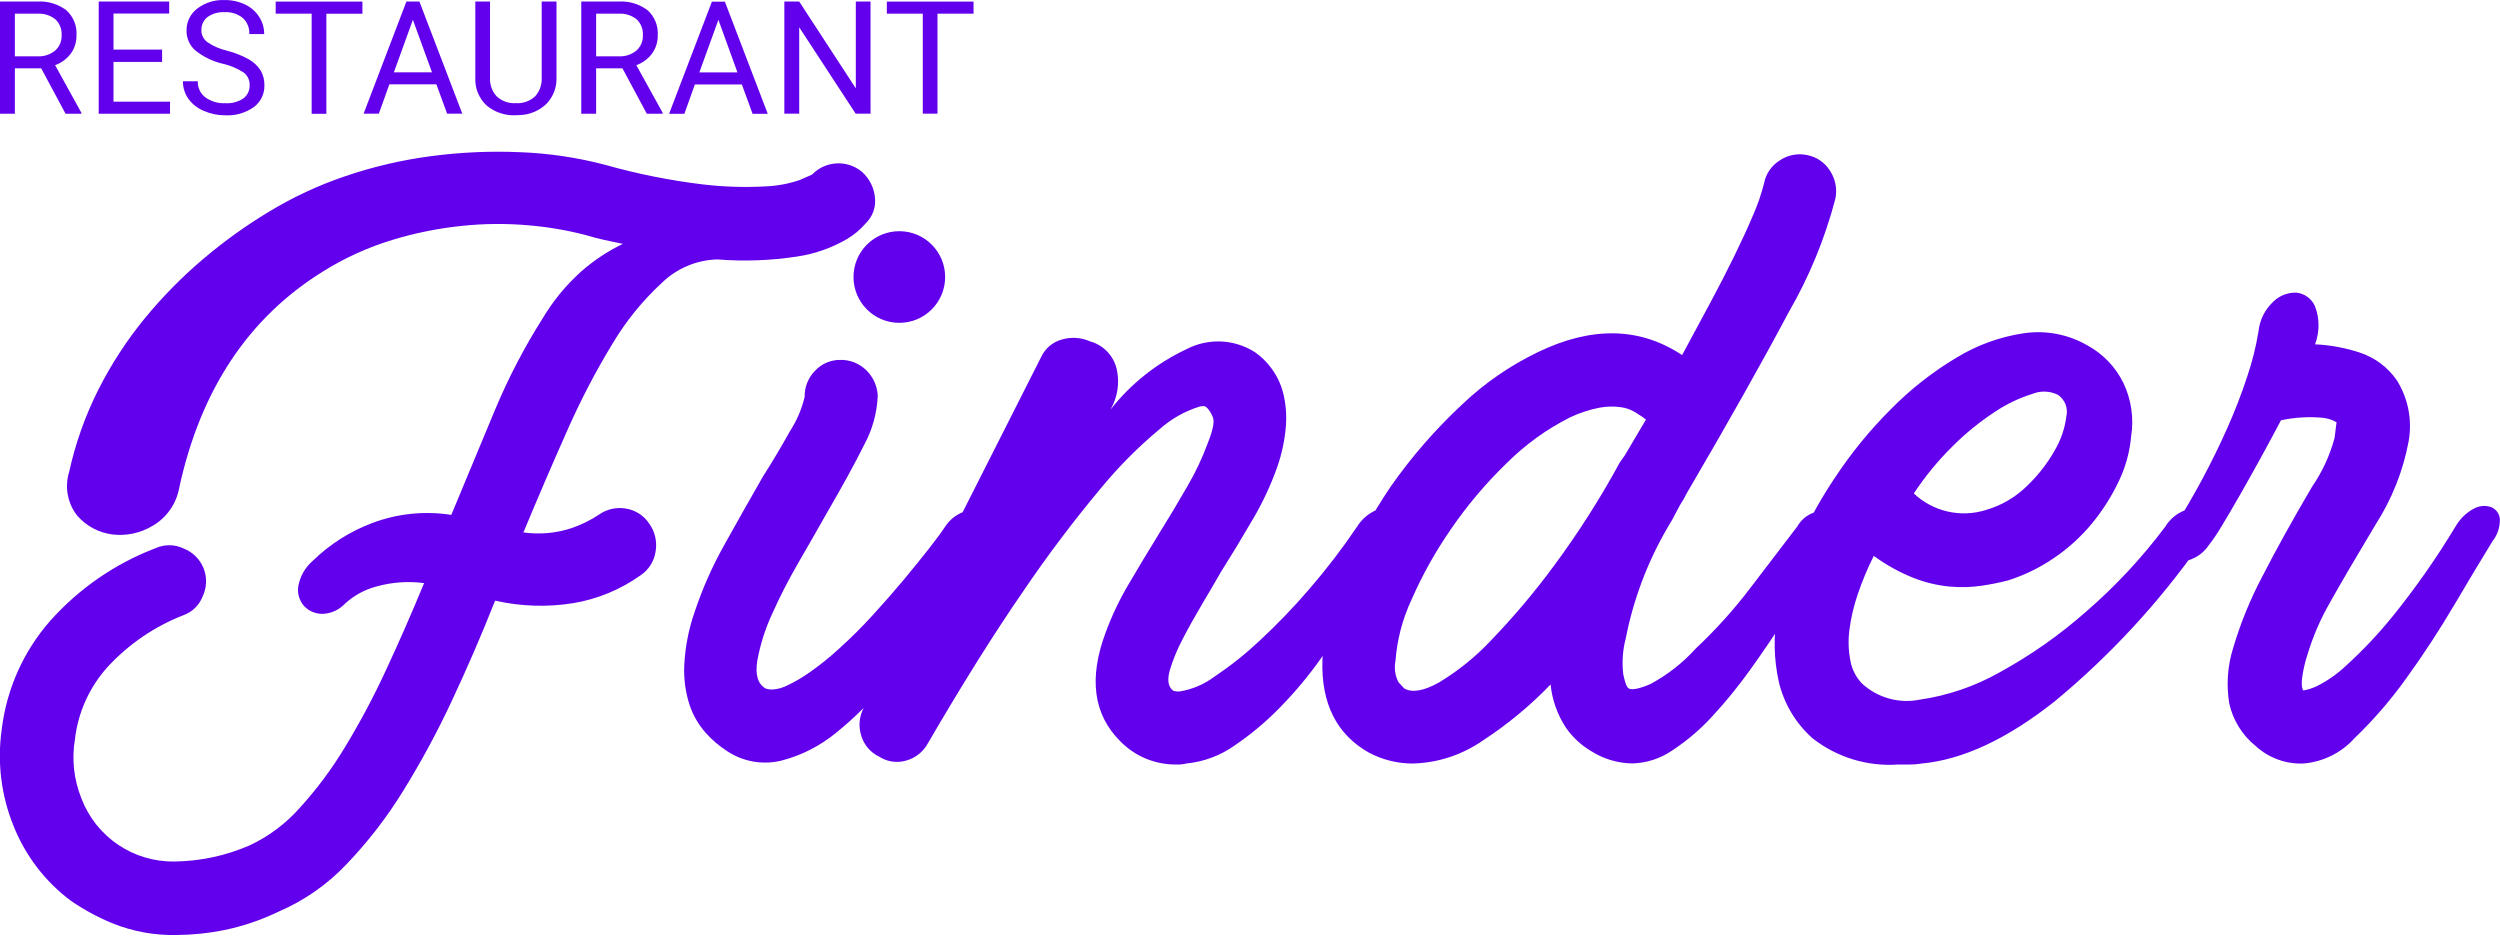
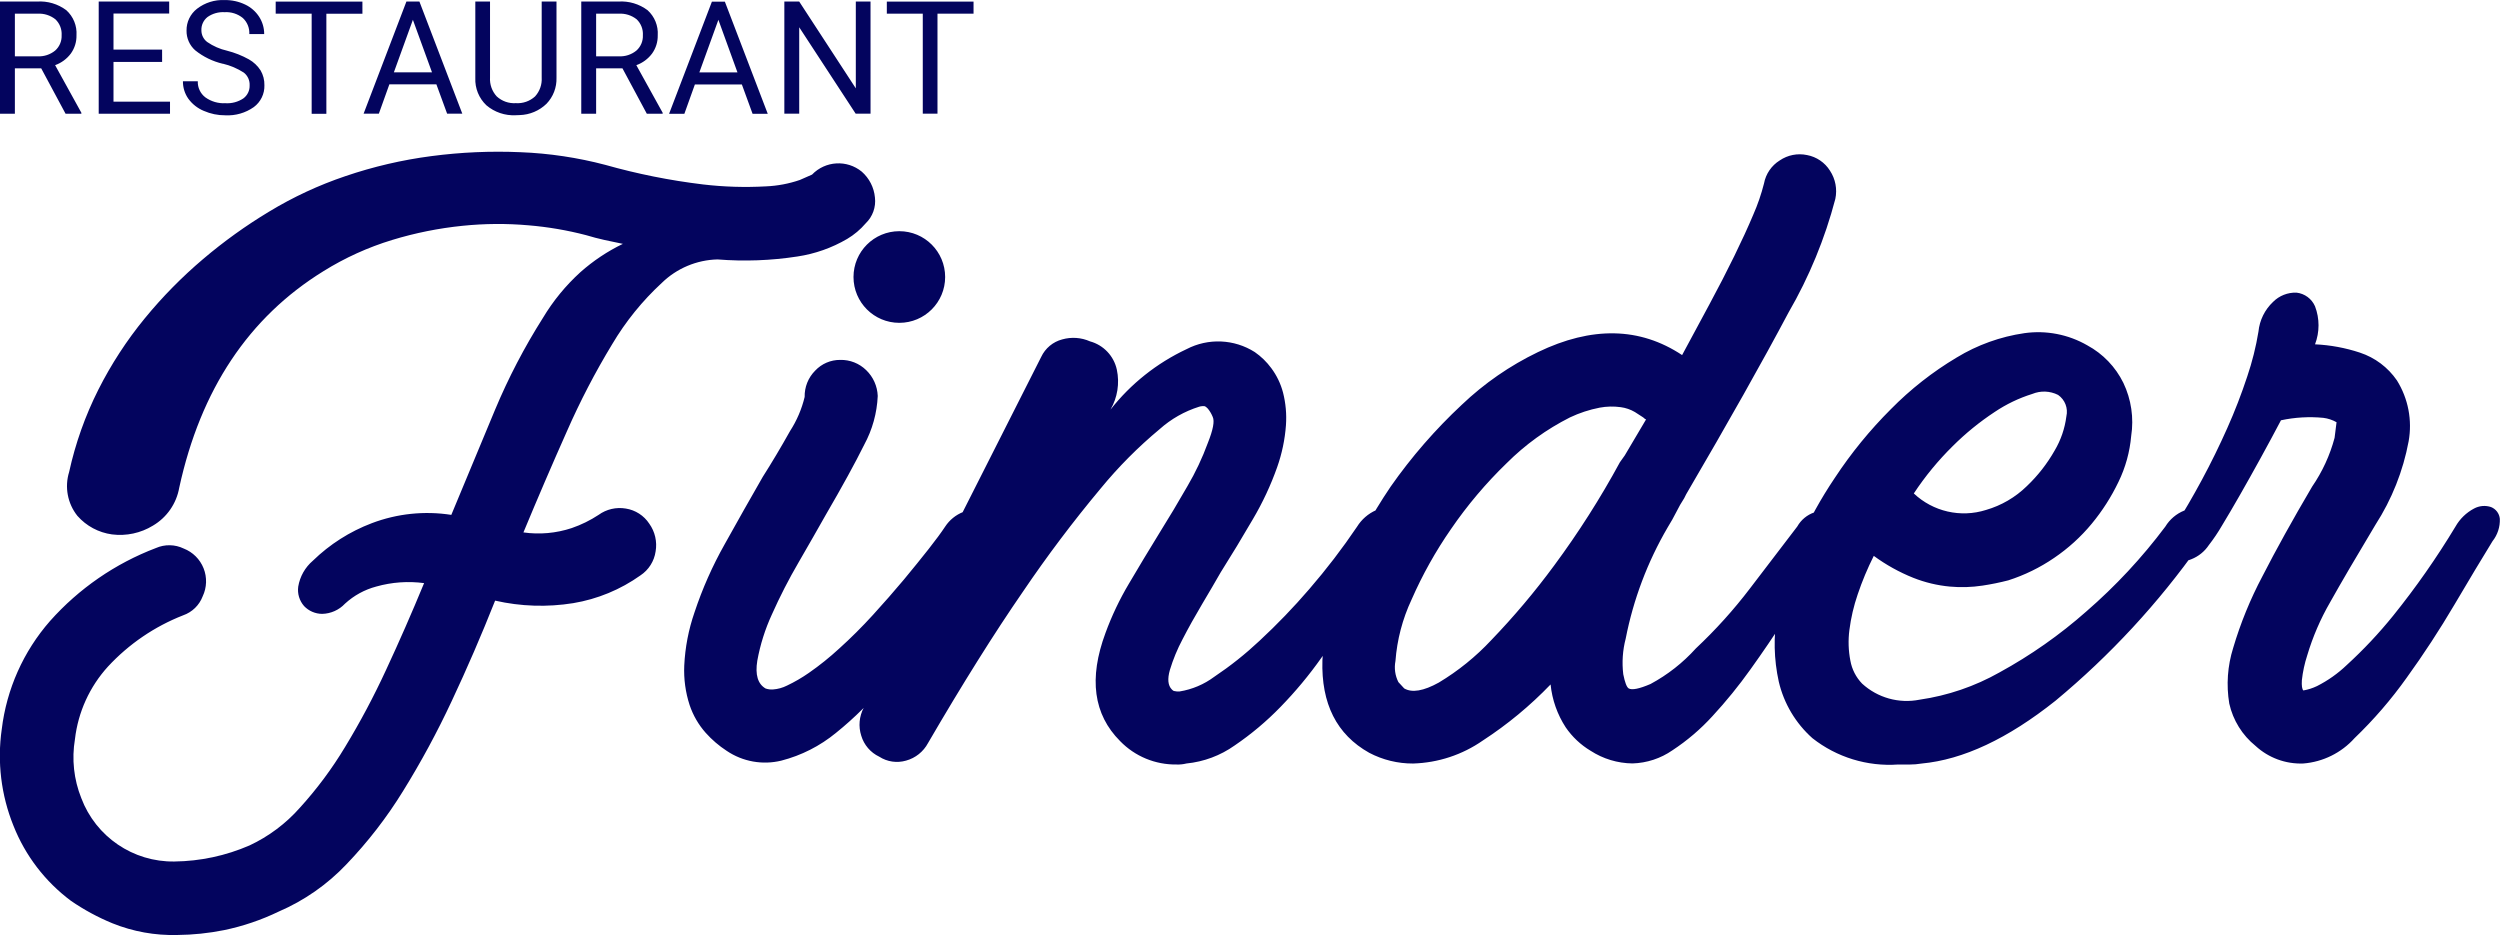
<svg xmlns="http://www.w3.org/2000/svg" width="166.4" height="62.242" viewBox="0 0 166.4 62.242">
  <g id="Grupo_29" data-name="Grupo 29" transform="translate(-97 -12.412)">
-     <path id="Caminho_993" data-name="Caminho 993" d="M3.727-4.1H1.974v3.019H.984V-8.546H3.455a2.925,2.925,0,0,1,1.94.574A2.066,2.066,0,0,1,6.075-6.3,2.009,2.009,0,0,1,5.7-5.086a2.249,2.249,0,0,1-1.048.774L6.4-1.143v.062H5.347Zm-1.753-.8H3.486a1.706,1.706,0,0,0,1.166-.38A1.285,1.285,0,0,0,5.086-6.3a1.353,1.353,0,0,0-.413-1.063,1.747,1.747,0,0,0-1.192-.375H1.974Zm9.8.374H8.538v2.645H12.3v.8H7.554V-8.546h4.691v.8H8.538v2.4h3.235Zm4.047.123A4.628,4.628,0,0,1,13.977-5.3a1.709,1.709,0,0,1-.577-1.31,1.805,1.805,0,0,1,.7-1.458,2.8,2.8,0,0,1,1.833-.577,3.058,3.058,0,0,1,1.371.3,2.255,2.255,0,0,1,.933.82,2.1,2.1,0,0,1,.331,1.143h-.989a1.365,1.365,0,0,0-.431-1.068,1.751,1.751,0,0,0-1.215-.388,1.793,1.793,0,0,0-1.136.321,1.071,1.071,0,0,0-.408.891.963.963,0,0,0,.387.773,3.8,3.8,0,0,0,1.318.578,6.113,6.113,0,0,1,1.456.577,2.209,2.209,0,0,1,.779.736,1.878,1.878,0,0,1,.254.989,1.744,1.744,0,0,1-.707,1.453,3.016,3.016,0,0,1-1.892.546,3.508,3.508,0,0,1-1.435-.295,2.416,2.416,0,0,1-1.028-.807,1.97,1.97,0,0,1-.361-1.164h.989a1.286,1.286,0,0,0,.5,1.069,2.1,2.1,0,0,0,1.335.392A1.935,1.935,0,0,0,17.184-2.1a1.032,1.032,0,0,0,.415-.866,1.014,1.014,0,0,0-.384-.848A4.433,4.433,0,0,0,15.82-4.409Zm9.286-3.332h-2.4v6.659h-.979V-7.741H19.334v-.8h5.772ZM30.03-3.035H26.9l-.7,1.953H25.185l2.85-7.464H28.9l2.855,7.464h-1.01Zm-2.83-.8h2.538L28.466-7.331ZM38.024-8.546v5.075a2.381,2.381,0,0,1-.664,1.728,2.675,2.675,0,0,1-1.787.754l-.261.01a2.794,2.794,0,0,1-1.953-.661,2.365,2.365,0,0,1-.738-1.82V-8.546H33.6v5.055a1.707,1.707,0,0,0,.446,1.259,1.714,1.714,0,0,0,1.271.449,1.726,1.726,0,0,0,1.279-.446,1.7,1.7,0,0,0,.443-1.256v-5.06ZM42.415-4.1H40.662v3.019h-.989V-8.546h2.471a2.925,2.925,0,0,1,1.94.574A2.066,2.066,0,0,1,44.763-6.3a2.009,2.009,0,0,1-.377,1.215,2.249,2.249,0,0,1-1.048.774l1.753,3.168v.062H44.035Zm-1.753-.8h1.512a1.706,1.706,0,0,0,1.166-.38A1.285,1.285,0,0,0,43.774-6.3a1.353,1.353,0,0,0-.413-1.063,1.747,1.747,0,0,0-1.192-.375H40.662Zm9.7,1.871H47.236l-.7,1.953H45.519l2.85-7.464h.861l2.855,7.464h-1.01Zm-2.83-.8h2.538L48.8-7.331ZM58.927-1.082h-.989L54.18-6.834v5.752H53.19V-8.546h.989l3.768,5.778V-8.546h.979Zm6.856-6.659h-2.4v6.659h-.979V-7.741H60.011v-.8h5.772Z" transform="translate(96.016 21.061)" fill="#6200ee" />
-     <path id="Caminho_994" data-name="Caminho 994" d="M20.869,33.644a11.435,11.435,0,0,1,3.926-2.5,10.4,10.4,0,0,1,5.289-.552L33,23.585a41.012,41.012,0,0,1,3.18-6.1,13.48,13.48,0,0,1,2.5-3.05,12.354,12.354,0,0,1,2.823-1.882q-.649-.13-1.233-.26t-1.233-.324a22.673,22.673,0,0,0-3.8-.649,23.2,23.2,0,0,0-4.413.032,24.515,24.515,0,0,0-4.673.941,19.263,19.263,0,0,0-4.575,2.077q-7.463,4.608-9.6,14.407a3.662,3.662,0,0,1-1.752,2.531,4.2,4.2,0,0,1-2.726.584,3.739,3.739,0,0,1-2.3-1.233,3.174,3.174,0,0,1-.552-2.92,23.251,23.251,0,0,1,1.947-5.484,25.826,25.826,0,0,1,3.083-4.737,30.627,30.627,0,0,1,3.894-3.959,33.323,33.323,0,0,1,4.38-3.147,25.558,25.558,0,0,1,5.094-2.369,29.642,29.642,0,0,1,5.711-1.33,34.028,34.028,0,0,1,5.938-.26,26.114,26.114,0,0,1,5.646.844,42.583,42.583,0,0,0,6.49,1.3,24.178,24.178,0,0,0,4.186.13A7.958,7.958,0,0,0,53.284,8.3q.681-.292.811-.357a2.444,2.444,0,0,1,3.31-.195,2.61,2.61,0,0,1,.876,1.72,2.043,2.043,0,0,1-.617,1.72,4.917,4.917,0,0,1-1.233,1.038,9.266,9.266,0,0,1-3.31,1.168,22.9,22.9,0,0,1-5.321.195,5.506,5.506,0,0,0-3.7,1.558,18.143,18.143,0,0,0-3.31,4.088,49.707,49.707,0,0,0-3.018,5.808q-1.46,3.277-2.888,6.717A7.057,7.057,0,0,0,38.1,31.47a7.952,7.952,0,0,0,1.785-.876,2.4,2.4,0,0,1,1.817-.422,2.291,2.291,0,0,1,1.558,1.006,2.452,2.452,0,0,1,.422,1.85,2.309,2.309,0,0,1-1.006,1.59,10.776,10.776,0,0,1-4.478,1.85A13.641,13.641,0,0,1,33,36.3q-1.363,3.439-2.888,6.684a57.827,57.827,0,0,1-3.245,6,29.02,29.02,0,0,1-3.764,4.867,13.642,13.642,0,0,1-4.51,3.147,15.687,15.687,0,0,1-3.634,1.233,16.578,16.578,0,0,1-3.115.324,10.761,10.761,0,0,1-4.316-.779,14.778,14.778,0,0,1-2.758-1.493,11.524,11.524,0,0,1-3.829-5,12.431,12.431,0,0,1-.779-6.425,13.356,13.356,0,0,1,3.212-7.2A18,18,0,0,1,10.421,32.8a2.212,2.212,0,0,1,1.85.032,2.339,2.339,0,0,1,1.265,3.18,2.144,2.144,0,0,1-1.3,1.265,13.543,13.543,0,0,0-5,3.407A8.65,8.65,0,0,0,5.034,45.52a7.3,7.3,0,0,0,.422,3.926,6.519,6.519,0,0,0,6.2,4.218,12.932,12.932,0,0,0,5-1.071,10.312,10.312,0,0,0,3.342-2.5,25.674,25.674,0,0,0,3.018-4.056,51.413,51.413,0,0,0,2.726-5.127q1.3-2.791,2.531-5.776a7.9,7.9,0,0,0-3.18.227A4.967,4.967,0,0,0,23.01,36.5a2.152,2.152,0,0,1-1.525.681,1.67,1.67,0,0,1-1.2-.519,1.624,1.624,0,0,1-.389-1.3A2.888,2.888,0,0,1,20.869,33.644ZM48.417,46.3a7,7,0,0,1-1.4-1.2,5.338,5.338,0,0,1-1.071-1.85,7.435,7.435,0,0,1-.357-2.628,12.616,12.616,0,0,1,.681-3.537,25.661,25.661,0,0,1,2.012-4.543q1.3-2.336,2.531-4.478.909-1.428,1.817-3.05a7.365,7.365,0,0,0,.973-2.271,2.4,2.4,0,0,1,.7-1.752,2.262,2.262,0,0,1,1.666-.714,2.392,2.392,0,0,1,1.729.681,2.519,2.519,0,0,1,.769,1.72,7.487,7.487,0,0,1-.9,3.245q-.9,1.817-2.562,4.673-.768,1.363-1.8,3.147a35.935,35.935,0,0,0-1.781,3.472,12.827,12.827,0,0,0-.973,3.083q-.227,1.4.552,1.85a1.229,1.229,0,0,0,.487.065,2.48,2.48,0,0,0,.941-.26,10.109,10.109,0,0,0,1.453-.844,18.9,18.9,0,0,0,2.021-1.622q1.153-1.038,2.247-2.239T60.2,34.909q.941-1.136,1.655-2.044t1.1-1.493a2.549,2.549,0,0,1,1.2-.973,1.393,1.393,0,0,1,1.071.032,1.03,1.03,0,0,1,.552.811,1.855,1.855,0,0,1-.487,1.363,16.153,16.153,0,0,0-1.168,1.882q-.844,1.493-2.142,3.375t-2.914,3.861A22.141,22.141,0,0,1,55.69,45.1a9.436,9.436,0,0,1-3.641,1.85A4.568,4.568,0,0,1,48.417,46.3Zm14.537-31.54a3.05,3.05,0,1,1-6.1,0,3.05,3.05,0,1,1,6.1,0ZM78.367,47.207A5.128,5.128,0,0,1,74.6,45.65q-2.661-2.661-.973-7.2a19.52,19.52,0,0,1,1.558-3.277q.973-1.655,2.012-3.342.973-1.558,1.882-3.147a17.761,17.761,0,0,0,1.363-2.888q.519-1.3.324-1.72a2.126,2.126,0,0,0-.324-.552.923.923,0,0,0-.195-.162.906.906,0,0,0-.389.032,7.158,7.158,0,0,0-2.628,1.493A29.375,29.375,0,0,0,73.3,28.842a85.685,85.685,0,0,0-5.159,6.847q-2.888,4.186-6.327,10.091a2.365,2.365,0,0,1-1.46,1.168,2.17,2.17,0,0,1-1.785-.26,2.257,2.257,0,0,1-1.2-1.4,2.4,2.4,0,0,1,.162-1.85L69.346,20.081a2.145,2.145,0,0,1,1.4-1.168,2.727,2.727,0,0,1,1.85.13,2.5,2.5,0,0,1,1.785,1.882,3.74,3.74,0,0,1-.422,2.661,14.01,14.01,0,0,1,5.062-4.024,4.55,4.55,0,0,1,4.543.195,4.659,4.659,0,0,1,1.1,1.071,4.713,4.713,0,0,1,.779,1.622,6.841,6.841,0,0,1,.195,2.174,10.739,10.739,0,0,1-.584,2.791,19.848,19.848,0,0,1-1.622,3.472q-1.038,1.785-2.142,3.537-.519.909-1.233,2.109t-1.3,2.336a11.426,11.426,0,0,0-.844,2.044q-.26.909.13,1.3a.508.508,0,0,0,.13.1,1.273,1.273,0,0,0,.389.032,5.271,5.271,0,0,0,2.3-.973,23.485,23.485,0,0,0,3.018-2.4,42.443,42.443,0,0,0,3.31-3.439,43.833,43.833,0,0,0,3.18-4.153,2.835,2.835,0,0,1,1.265-1.1,1.314,1.314,0,0,1,1.1-.032,1,1,0,0,1,.487.844,2.269,2.269,0,0,1-.519,1.46q-.195.324-.844,1.493t-1.622,2.726Q89.269,38.316,88,40.1a27.042,27.042,0,0,1-2.726,3.277,19.571,19.571,0,0,1-3.05,2.563,6.686,6.686,0,0,1-3.212,1.2A2.277,2.277,0,0,1,78.367,47.207ZM94.1,47.142a6.2,6.2,0,0,1-2.92-.714q-3.245-1.817-3.115-6.165a15.887,15.887,0,0,1,1.265-5.451,33.794,33.794,0,0,1,3.277-6.1,34.58,34.58,0,0,1,4.737-5.451,19.8,19.8,0,0,1,5.062-3.5q5.386-2.6,9.6.195l1.817-3.375q.909-1.687,1.655-3.212t1.265-2.758a13.24,13.24,0,0,0,.714-2.077A2.3,2.3,0,0,1,118.505,7a2.359,2.359,0,0,1,1.817-.357,2.3,2.3,0,0,1,1.525,1.038,2.48,2.48,0,0,1,.357,1.882,30.509,30.509,0,0,1-3.115,7.56q-2.6,4.9-6.814,12.1l-.13.26a8.488,8.488,0,0,0-.519.909q-.26.519-.584,1.038a23.666,23.666,0,0,0-2.791,7.4,6.369,6.369,0,0,0-.162,2.369q.162.811.357.941.324.195,1.46-.292a11.231,11.231,0,0,0,3.018-2.369,32.4,32.4,0,0,0,3.6-3.991q1.72-2.239,3.147-4.121a2.071,2.071,0,0,1,1.136-.941,1.392,1.392,0,0,1,1.038.065,1.12,1.12,0,0,1,.552.779,1.755,1.755,0,0,1-.389,1.33,20.182,20.182,0,0,0-1.33,1.979q-.811,1.33-1.85,2.953t-2.271,3.342a31.6,31.6,0,0,1-2.531,3.115,14.034,14.034,0,0,1-2.661,2.271,4.918,4.918,0,0,1-2.661.876,5.241,5.241,0,0,1-2.791-.844,5.325,5.325,0,0,1-1.655-1.558,6.418,6.418,0,0,1-1.006-2.855,25.651,25.651,0,0,1-4.51,3.732A8.559,8.559,0,0,1,94.1,47.142Zm15.51-22.908q-.065,0-.195-.13-.195-.13-.552-.357a2.524,2.524,0,0,0-.941-.324,4.389,4.389,0,0,0-1.4.032,8.314,8.314,0,0,0-1.979.649,16.449,16.449,0,0,0-4.218,3.05,28.539,28.539,0,0,0-3.7,4.38,27.838,27.838,0,0,0-2.628,4.7,11.707,11.707,0,0,0-1.071,4.088,2.186,2.186,0,0,0,.195,1.4q.26.292.389.422.779.454,2.3-.389A16.136,16.136,0,0,0,99.3,38.933a49.379,49.379,0,0,0,4.186-4.965,58.288,58.288,0,0,0,4.38-6.879l.324-.454ZM126.39,47.207a8.277,8.277,0,0,1-5.711-1.752,7.254,7.254,0,0,1-2.239-3.764,11.657,11.657,0,0,1-.1-4.51,19.247,19.247,0,0,1,1.428-4.7,28.027,28.027,0,0,1,2.4-4.348,28.988,28.988,0,0,1,3.732-4.575,21.829,21.829,0,0,1,4.381-3.439,11.993,11.993,0,0,1,4.51-1.622,6.555,6.555,0,0,1,4.186.811,5.691,5.691,0,0,1,2.4,2.5,6.051,6.051,0,0,1,.519,3.537,8.7,8.7,0,0,1-.844,3.05,13.577,13.577,0,0,1-1.785,2.791,11.931,11.931,0,0,1-2.5,2.271,11.742,11.742,0,0,1-3.05,1.493A16.834,16.834,0,0,1,132,35.3a8.971,8.971,0,0,1-2.174.065,8.832,8.832,0,0,1-2.434-.584,11.965,11.965,0,0,1-2.628-1.46,19.6,19.6,0,0,0-1.071,2.563,11.949,11.949,0,0,0-.552,2.369,6.381,6.381,0,0,0,.065,2.044,2.939,2.939,0,0,0,.779,1.525,4.394,4.394,0,0,0,3.829,1.071,15.247,15.247,0,0,0,5.321-1.817,31.725,31.725,0,0,0,5.776-4.056,36.148,36.148,0,0,0,5.257-5.646,2.619,2.619,0,0,1,1.265-1.071,1.379,1.379,0,0,1,1.1,0,1,1,0,0,1,.487.844,2.164,2.164,0,0,1-.584,1.46,53.708,53.708,0,0,1-9.572,10.351q-4.77,3.8-8.923,4.186a4.729,4.729,0,0,1-.779.065Zm1.038-18.041a4.862,4.862,0,0,0,4.8,1.1,6.442,6.442,0,0,0,2.726-1.59,10.223,10.223,0,0,0,1.85-2.369,5.918,5.918,0,0,0,.779-2.271,1.363,1.363,0,0,0-.552-1.428,2.066,2.066,0,0,0-1.72-.065,9.622,9.622,0,0,0-2.5,1.2,17.893,17.893,0,0,0-2.791,2.271A19.524,19.524,0,0,0,127.428,29.166Zm17.36,2.206q.909-1.428,1.817-3.115t1.687-3.439a36.1,36.1,0,0,0,1.33-3.439,18.725,18.725,0,0,0,.746-2.985,3.142,3.142,0,0,1,.973-1.979A2.1,2.1,0,0,1,152.9,15.8a1.529,1.529,0,0,1,1.233.909,3.547,3.547,0,0,1,0,2.531,11.159,11.159,0,0,1,2.985.552,4.818,4.818,0,0,1,2.466,1.85,5.751,5.751,0,0,1,.779,4.056,15.49,15.49,0,0,1-2.206,5.549q-1.947,3.245-3.018,5.159a16.451,16.451,0,0,0-1.525,3.537,8.228,8.228,0,0,0-.357,1.655q-.032.552.1.681a3.483,3.483,0,0,0,.909-.292,8.236,8.236,0,0,0,1.979-1.4,30.037,30.037,0,0,0,3.083-3.277,53.436,53.436,0,0,0,4.153-5.938,3.065,3.065,0,0,1,1.233-1.2,1.428,1.428,0,0,1,1.136-.1.936.936,0,0,1,.584.779,2.263,2.263,0,0,1-.487,1.493q-1.038,1.687-2.531,4.218t-3.18,4.867a28.392,28.392,0,0,1-3.472,4.024,5.134,5.134,0,0,1-3.407,1.687,4.436,4.436,0,0,1-3.18-1.168,5.037,5.037,0,0,1-1.752-2.823,7.965,7.965,0,0,1,.26-3.7,25.8,25.8,0,0,1,1.947-4.77q1.363-2.661,3.31-5.97a10.5,10.5,0,0,0,1.493-3.245q.13-.973.13-1.038a2.353,2.353,0,0,0-.876-.292,9.257,9.257,0,0,0-2.823.162q-.649,1.233-1.363,2.531t-1.363,2.434q-.649,1.136-1.2,2.044a11.628,11.628,0,0,1-.876,1.3,2.49,2.49,0,0,1-1.168.941,1.5,1.5,0,0,1-1.1.032.854.854,0,0,1-.519-.746A2.429,2.429,0,0,1,144.788,31.373Z" transform="translate(96.955 16.09)" fill="#6200ee" />
+     <path id="Caminho_993" data-name="Caminho 993" d="M3.727-4.1H1.974v3.019H.984V-8.546H3.455a2.925,2.925,0,0,1,1.94.574A2.066,2.066,0,0,1,6.075-6.3,2.009,2.009,0,0,1,5.7-5.086a2.249,2.249,0,0,1-1.048.774L6.4-1.143v.062H5.347Zm-1.753-.8H3.486a1.706,1.706,0,0,0,1.166-.38A1.285,1.285,0,0,0,5.086-6.3a1.353,1.353,0,0,0-.413-1.063,1.747,1.747,0,0,0-1.192-.375H1.974Zm9.8.374H8.538v2.645H12.3v.8H7.554V-8.546h4.691v.8H8.538v2.4h3.235Zm4.047.123A4.628,4.628,0,0,1,13.977-5.3a1.709,1.709,0,0,1-.577-1.31,1.805,1.805,0,0,1,.7-1.458,2.8,2.8,0,0,1,1.833-.577,3.058,3.058,0,0,1,1.371.3,2.255,2.255,0,0,1,.933.82,2.1,2.1,0,0,1,.331,1.143h-.989a1.365,1.365,0,0,0-.431-1.068,1.751,1.751,0,0,0-1.215-.388,1.793,1.793,0,0,0-1.136.321,1.071,1.071,0,0,0-.408.891.963.963,0,0,0,.387.773,3.8,3.8,0,0,0,1.318.578,6.113,6.113,0,0,1,1.456.577,2.209,2.209,0,0,1,.779.736,1.878,1.878,0,0,1,.254.989,1.744,1.744,0,0,1-.707,1.453,3.016,3.016,0,0,1-1.892.546,3.508,3.508,0,0,1-1.435-.295,2.416,2.416,0,0,1-1.028-.807,1.97,1.97,0,0,1-.361-1.164h.989a1.286,1.286,0,0,0,.5,1.069,2.1,2.1,0,0,0,1.335.392A1.935,1.935,0,0,0,17.184-2.1a1.032,1.032,0,0,0,.415-.866,1.014,1.014,0,0,0-.384-.848A4.433,4.433,0,0,0,15.82-4.409Zm9.286-3.332h-2.4v6.659h-.979V-7.741H19.334v-.8h5.772ZM30.03-3.035H26.9l-.7,1.953H25.185l2.85-7.464H28.9l2.855,7.464h-1.01Zm-2.83-.8h2.538L28.466-7.331ZM38.024-8.546v5.075a2.381,2.381,0,0,1-.664,1.728,2.675,2.675,0,0,1-1.787.754l-.261.01a2.794,2.794,0,0,1-1.953-.661,2.365,2.365,0,0,1-.738-1.82V-8.546H33.6v5.055a1.707,1.707,0,0,0,.446,1.259,1.714,1.714,0,0,0,1.271.449,1.726,1.726,0,0,0,1.279-.446,1.7,1.7,0,0,0,.443-1.256v-5.06ZM42.415-4.1H40.662v3.019h-.989V-8.546h2.471a2.925,2.925,0,0,1,1.94.574A2.066,2.066,0,0,1,44.763-6.3a2.009,2.009,0,0,1-.377,1.215,2.249,2.249,0,0,1-1.048.774l1.753,3.168v.062H44.035Zm-1.753-.8h1.512a1.706,1.706,0,0,0,1.166-.38A1.285,1.285,0,0,0,43.774-6.3a1.353,1.353,0,0,0-.413-1.063,1.747,1.747,0,0,0-1.192-.375H40.662Zm9.7,1.871H47.236l-.7,1.953H45.519l2.85-7.464h.861l2.855,7.464h-1.01Zm-2.83-.8h2.538L48.8-7.331ZM58.927-1.082h-.989L54.18-6.834v5.752H53.19V-8.546h.989l3.768,5.778V-8.546h.979Zm6.856-6.659h-2.4v6.659h-.979V-7.741H60.011v-.8h5.772Z" transform="translate(96.016 21.061)" fill="#03045e" />
+     <path id="Caminho_994" data-name="Caminho 994" d="M20.869,33.644a11.435,11.435,0,0,1,3.926-2.5,10.4,10.4,0,0,1,5.289-.552L33,23.585a41.012,41.012,0,0,1,3.18-6.1,13.48,13.48,0,0,1,2.5-3.05,12.354,12.354,0,0,1,2.823-1.882q-.649-.13-1.233-.26t-1.233-.324a22.673,22.673,0,0,0-3.8-.649,23.2,23.2,0,0,0-4.413.032,24.515,24.515,0,0,0-4.673.941,19.263,19.263,0,0,0-4.575,2.077q-7.463,4.608-9.6,14.407a3.662,3.662,0,0,1-1.752,2.531,4.2,4.2,0,0,1-2.726.584,3.739,3.739,0,0,1-2.3-1.233,3.174,3.174,0,0,1-.552-2.92,23.251,23.251,0,0,1,1.947-5.484,25.826,25.826,0,0,1,3.083-4.737,30.627,30.627,0,0,1,3.894-3.959,33.323,33.323,0,0,1,4.38-3.147,25.558,25.558,0,0,1,5.094-2.369,29.642,29.642,0,0,1,5.711-1.33,34.028,34.028,0,0,1,5.938-.26,26.114,26.114,0,0,1,5.646.844,42.583,42.583,0,0,0,6.49,1.3,24.178,24.178,0,0,0,4.186.13A7.958,7.958,0,0,0,53.284,8.3q.681-.292.811-.357a2.444,2.444,0,0,1,3.31-.195,2.61,2.61,0,0,1,.876,1.72,2.043,2.043,0,0,1-.617,1.72,4.917,4.917,0,0,1-1.233,1.038,9.266,9.266,0,0,1-3.31,1.168,22.9,22.9,0,0,1-5.321.195,5.506,5.506,0,0,0-3.7,1.558,18.143,18.143,0,0,0-3.31,4.088,49.707,49.707,0,0,0-3.018,5.808q-1.46,3.277-2.888,6.717A7.057,7.057,0,0,0,38.1,31.47a7.952,7.952,0,0,0,1.785-.876,2.4,2.4,0,0,1,1.817-.422,2.291,2.291,0,0,1,1.558,1.006,2.452,2.452,0,0,1,.422,1.85,2.309,2.309,0,0,1-1.006,1.59,10.776,10.776,0,0,1-4.478,1.85A13.641,13.641,0,0,1,33,36.3q-1.363,3.439-2.888,6.684a57.827,57.827,0,0,1-3.245,6,29.02,29.02,0,0,1-3.764,4.867,13.642,13.642,0,0,1-4.51,3.147,15.687,15.687,0,0,1-3.634,1.233,16.578,16.578,0,0,1-3.115.324,10.761,10.761,0,0,1-4.316-.779,14.778,14.778,0,0,1-2.758-1.493,11.524,11.524,0,0,1-3.829-5,12.431,12.431,0,0,1-.779-6.425,13.356,13.356,0,0,1,3.212-7.2A18,18,0,0,1,10.421,32.8a2.212,2.212,0,0,1,1.85.032,2.339,2.339,0,0,1,1.265,3.18,2.144,2.144,0,0,1-1.3,1.265,13.543,13.543,0,0,0-5,3.407A8.65,8.65,0,0,0,5.034,45.52a7.3,7.3,0,0,0,.422,3.926,6.519,6.519,0,0,0,6.2,4.218,12.932,12.932,0,0,0,5-1.071,10.312,10.312,0,0,0,3.342-2.5,25.674,25.674,0,0,0,3.018-4.056,51.413,51.413,0,0,0,2.726-5.127q1.3-2.791,2.531-5.776a7.9,7.9,0,0,0-3.18.227A4.967,4.967,0,0,0,23.01,36.5a2.152,2.152,0,0,1-1.525.681,1.67,1.67,0,0,1-1.2-.519,1.624,1.624,0,0,1-.389-1.3A2.888,2.888,0,0,1,20.869,33.644ZM48.417,46.3a7,7,0,0,1-1.4-1.2,5.338,5.338,0,0,1-1.071-1.85,7.435,7.435,0,0,1-.357-2.628,12.616,12.616,0,0,1,.681-3.537,25.661,25.661,0,0,1,2.012-4.543q1.3-2.336,2.531-4.478.909-1.428,1.817-3.05a7.365,7.365,0,0,0,.973-2.271,2.4,2.4,0,0,1,.7-1.752,2.262,2.262,0,0,1,1.666-.714,2.392,2.392,0,0,1,1.729.681,2.519,2.519,0,0,1,.769,1.72,7.487,7.487,0,0,1-.9,3.245q-.9,1.817-2.562,4.673-.768,1.363-1.8,3.147a35.935,35.935,0,0,0-1.781,3.472,12.827,12.827,0,0,0-.973,3.083q-.227,1.4.552,1.85a1.229,1.229,0,0,0,.487.065,2.48,2.48,0,0,0,.941-.26,10.109,10.109,0,0,0,1.453-.844,18.9,18.9,0,0,0,2.021-1.622q1.153-1.038,2.247-2.239T60.2,34.909q.941-1.136,1.655-2.044t1.1-1.493a2.549,2.549,0,0,1,1.2-.973,1.393,1.393,0,0,1,1.071.032,1.03,1.03,0,0,1,.552.811,1.855,1.855,0,0,1-.487,1.363,16.153,16.153,0,0,0-1.168,1.882q-.844,1.493-2.142,3.375t-2.914,3.861A22.141,22.141,0,0,1,55.69,45.1a9.436,9.436,0,0,1-3.641,1.85A4.568,4.568,0,0,1,48.417,46.3Zm14.537-31.54a3.05,3.05,0,1,1-6.1,0,3.05,3.05,0,1,1,6.1,0ZM78.367,47.207A5.128,5.128,0,0,1,74.6,45.65q-2.661-2.661-.973-7.2a19.52,19.52,0,0,1,1.558-3.277q.973-1.655,2.012-3.342.973-1.558,1.882-3.147a17.761,17.761,0,0,0,1.363-2.888q.519-1.3.324-1.72a2.126,2.126,0,0,0-.324-.552.923.923,0,0,0-.195-.162.906.906,0,0,0-.389.032,7.158,7.158,0,0,0-2.628,1.493A29.375,29.375,0,0,0,73.3,28.842a85.685,85.685,0,0,0-5.159,6.847q-2.888,4.186-6.327,10.091a2.365,2.365,0,0,1-1.46,1.168,2.17,2.17,0,0,1-1.785-.26,2.257,2.257,0,0,1-1.2-1.4,2.4,2.4,0,0,1,.162-1.85L69.346,20.081a2.145,2.145,0,0,1,1.4-1.168,2.727,2.727,0,0,1,1.85.13,2.5,2.5,0,0,1,1.785,1.882,3.74,3.74,0,0,1-.422,2.661,14.01,14.01,0,0,1,5.062-4.024,4.55,4.55,0,0,1,4.543.195,4.659,4.659,0,0,1,1.1,1.071,4.713,4.713,0,0,1,.779,1.622,6.841,6.841,0,0,1,.195,2.174,10.739,10.739,0,0,1-.584,2.791,19.848,19.848,0,0,1-1.622,3.472q-1.038,1.785-2.142,3.537-.519.909-1.233,2.109t-1.3,2.336a11.426,11.426,0,0,0-.844,2.044q-.26.909.13,1.3a.508.508,0,0,0,.13.1,1.273,1.273,0,0,0,.389.032,5.271,5.271,0,0,0,2.3-.973,23.485,23.485,0,0,0,3.018-2.4,42.443,42.443,0,0,0,3.31-3.439,43.833,43.833,0,0,0,3.18-4.153,2.835,2.835,0,0,1,1.265-1.1,1.314,1.314,0,0,1,1.1-.032,1,1,0,0,1,.487.844,2.269,2.269,0,0,1-.519,1.46q-.195.324-.844,1.493t-1.622,2.726Q89.269,38.316,88,40.1a27.042,27.042,0,0,1-2.726,3.277,19.571,19.571,0,0,1-3.05,2.563,6.686,6.686,0,0,1-3.212,1.2A2.277,2.277,0,0,1,78.367,47.207ZM94.1,47.142a6.2,6.2,0,0,1-2.92-.714q-3.245-1.817-3.115-6.165a15.887,15.887,0,0,1,1.265-5.451,33.794,33.794,0,0,1,3.277-6.1,34.58,34.58,0,0,1,4.737-5.451,19.8,19.8,0,0,1,5.062-3.5q5.386-2.6,9.6.195l1.817-3.375q.909-1.687,1.655-3.212t1.265-2.758a13.24,13.24,0,0,0,.714-2.077A2.3,2.3,0,0,1,118.505,7a2.359,2.359,0,0,1,1.817-.357,2.3,2.3,0,0,1,1.525,1.038,2.48,2.48,0,0,1,.357,1.882,30.509,30.509,0,0,1-3.115,7.56q-2.6,4.9-6.814,12.1l-.13.26a8.488,8.488,0,0,0-.519.909q-.26.519-.584,1.038a23.666,23.666,0,0,0-2.791,7.4,6.369,6.369,0,0,0-.162,2.369q.162.811.357.941.324.195,1.46-.292a11.231,11.231,0,0,0,3.018-2.369,32.4,32.4,0,0,0,3.6-3.991q1.72-2.239,3.147-4.121a2.071,2.071,0,0,1,1.136-.941,1.392,1.392,0,0,1,1.038.065,1.12,1.12,0,0,1,.552.779,1.755,1.755,0,0,1-.389,1.33,20.182,20.182,0,0,0-1.33,1.979q-.811,1.33-1.85,2.953t-2.271,3.342a31.6,31.6,0,0,1-2.531,3.115,14.034,14.034,0,0,1-2.661,2.271,4.918,4.918,0,0,1-2.661.876,5.241,5.241,0,0,1-2.791-.844,5.325,5.325,0,0,1-1.655-1.558,6.418,6.418,0,0,1-1.006-2.855,25.651,25.651,0,0,1-4.51,3.732A8.559,8.559,0,0,1,94.1,47.142Zm15.51-22.908q-.065,0-.195-.13-.195-.13-.552-.357a2.524,2.524,0,0,0-.941-.324,4.389,4.389,0,0,0-1.4.032,8.314,8.314,0,0,0-1.979.649,16.449,16.449,0,0,0-4.218,3.05,28.539,28.539,0,0,0-3.7,4.38,27.838,27.838,0,0,0-2.628,4.7,11.707,11.707,0,0,0-1.071,4.088,2.186,2.186,0,0,0,.195,1.4q.26.292.389.422.779.454,2.3-.389A16.136,16.136,0,0,0,99.3,38.933a49.379,49.379,0,0,0,4.186-4.965,58.288,58.288,0,0,0,4.38-6.879l.324-.454ZM126.39,47.207a8.277,8.277,0,0,1-5.711-1.752,7.254,7.254,0,0,1-2.239-3.764,11.657,11.657,0,0,1-.1-4.51,19.247,19.247,0,0,1,1.428-4.7,28.027,28.027,0,0,1,2.4-4.348,28.988,28.988,0,0,1,3.732-4.575,21.829,21.829,0,0,1,4.381-3.439,11.993,11.993,0,0,1,4.51-1.622,6.555,6.555,0,0,1,4.186.811,5.691,5.691,0,0,1,2.4,2.5,6.051,6.051,0,0,1,.519,3.537,8.7,8.7,0,0,1-.844,3.05,13.577,13.577,0,0,1-1.785,2.791,11.931,11.931,0,0,1-2.5,2.271,11.742,11.742,0,0,1-3.05,1.493A16.834,16.834,0,0,1,132,35.3a8.971,8.971,0,0,1-2.174.065,8.832,8.832,0,0,1-2.434-.584,11.965,11.965,0,0,1-2.628-1.46,19.6,19.6,0,0,0-1.071,2.563,11.949,11.949,0,0,0-.552,2.369,6.381,6.381,0,0,0,.065,2.044,2.939,2.939,0,0,0,.779,1.525,4.394,4.394,0,0,0,3.829,1.071,15.247,15.247,0,0,0,5.321-1.817,31.725,31.725,0,0,0,5.776-4.056,36.148,36.148,0,0,0,5.257-5.646,2.619,2.619,0,0,1,1.265-1.071,1.379,1.379,0,0,1,1.1,0,1,1,0,0,1,.487.844,2.164,2.164,0,0,1-.584,1.46,53.708,53.708,0,0,1-9.572,10.351q-4.77,3.8-8.923,4.186a4.729,4.729,0,0,1-.779.065Zm1.038-18.041a4.862,4.862,0,0,0,4.8,1.1,6.442,6.442,0,0,0,2.726-1.59,10.223,10.223,0,0,0,1.85-2.369,5.918,5.918,0,0,0,.779-2.271,1.363,1.363,0,0,0-.552-1.428,2.066,2.066,0,0,0-1.72-.065,9.622,9.622,0,0,0-2.5,1.2,17.893,17.893,0,0,0-2.791,2.271A19.524,19.524,0,0,0,127.428,29.166Zm17.36,2.206q.909-1.428,1.817-3.115t1.687-3.439a36.1,36.1,0,0,0,1.33-3.439,18.725,18.725,0,0,0,.746-2.985,3.142,3.142,0,0,1,.973-1.979A2.1,2.1,0,0,1,152.9,15.8a1.529,1.529,0,0,1,1.233.909,3.547,3.547,0,0,1,0,2.531,11.159,11.159,0,0,1,2.985.552,4.818,4.818,0,0,1,2.466,1.85,5.751,5.751,0,0,1,.779,4.056,15.49,15.49,0,0,1-2.206,5.549q-1.947,3.245-3.018,5.159a16.451,16.451,0,0,0-1.525,3.537,8.228,8.228,0,0,0-.357,1.655q-.032.552.1.681a3.483,3.483,0,0,0,.909-.292,8.236,8.236,0,0,0,1.979-1.4,30.037,30.037,0,0,0,3.083-3.277,53.436,53.436,0,0,0,4.153-5.938,3.065,3.065,0,0,1,1.233-1.2,1.428,1.428,0,0,1,1.136-.1.936.936,0,0,1,.584.779,2.263,2.263,0,0,1-.487,1.493q-1.038,1.687-2.531,4.218t-3.18,4.867a28.392,28.392,0,0,1-3.472,4.024,5.134,5.134,0,0,1-3.407,1.687,4.436,4.436,0,0,1-3.18-1.168,5.037,5.037,0,0,1-1.752-2.823,7.965,7.965,0,0,1,.26-3.7,25.8,25.8,0,0,1,1.947-4.77q1.363-2.661,3.31-5.97a10.5,10.5,0,0,0,1.493-3.245q.13-.973.13-1.038a2.353,2.353,0,0,0-.876-.292,9.257,9.257,0,0,0-2.823.162q-.649,1.233-1.363,2.531t-1.363,2.434q-.649,1.136-1.2,2.044a11.628,11.628,0,0,1-.876,1.3,2.49,2.49,0,0,1-1.168.941,1.5,1.5,0,0,1-1.1.032.854.854,0,0,1-.519-.746A2.429,2.429,0,0,1,144.788,31.373Z" transform="translate(96.955 16.09)" fill="#03045e" />
  </g>
</svg>
